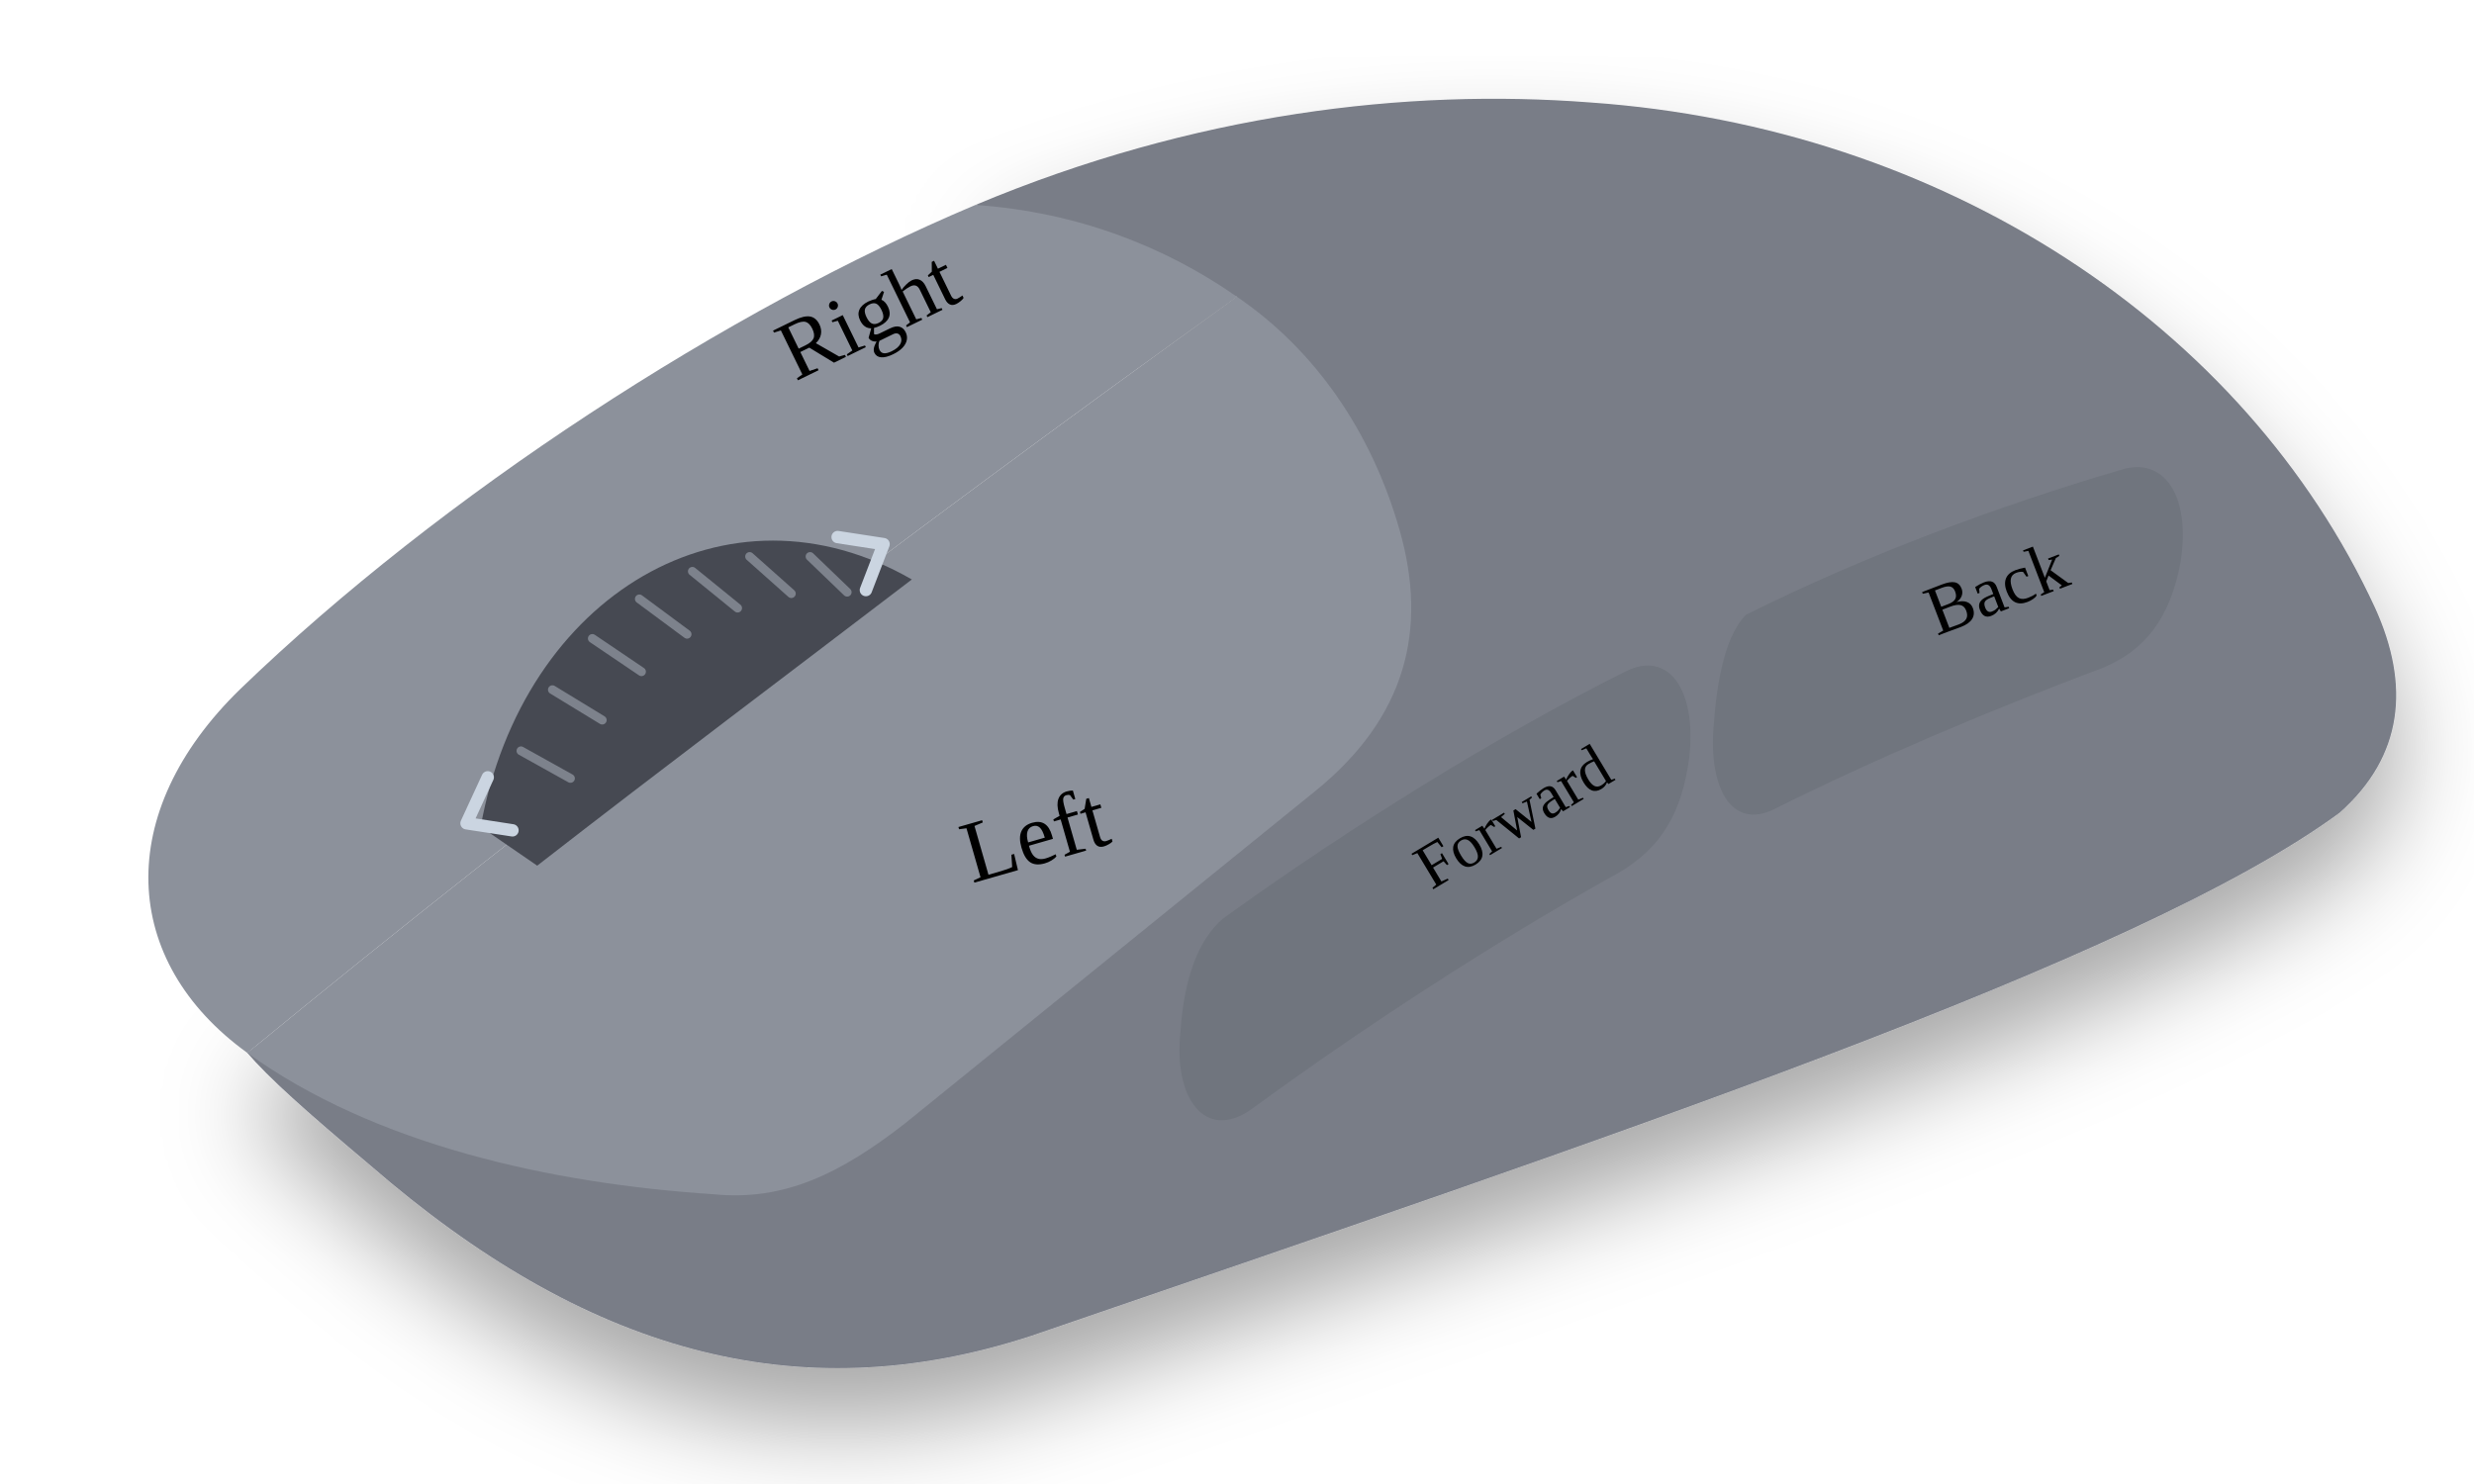
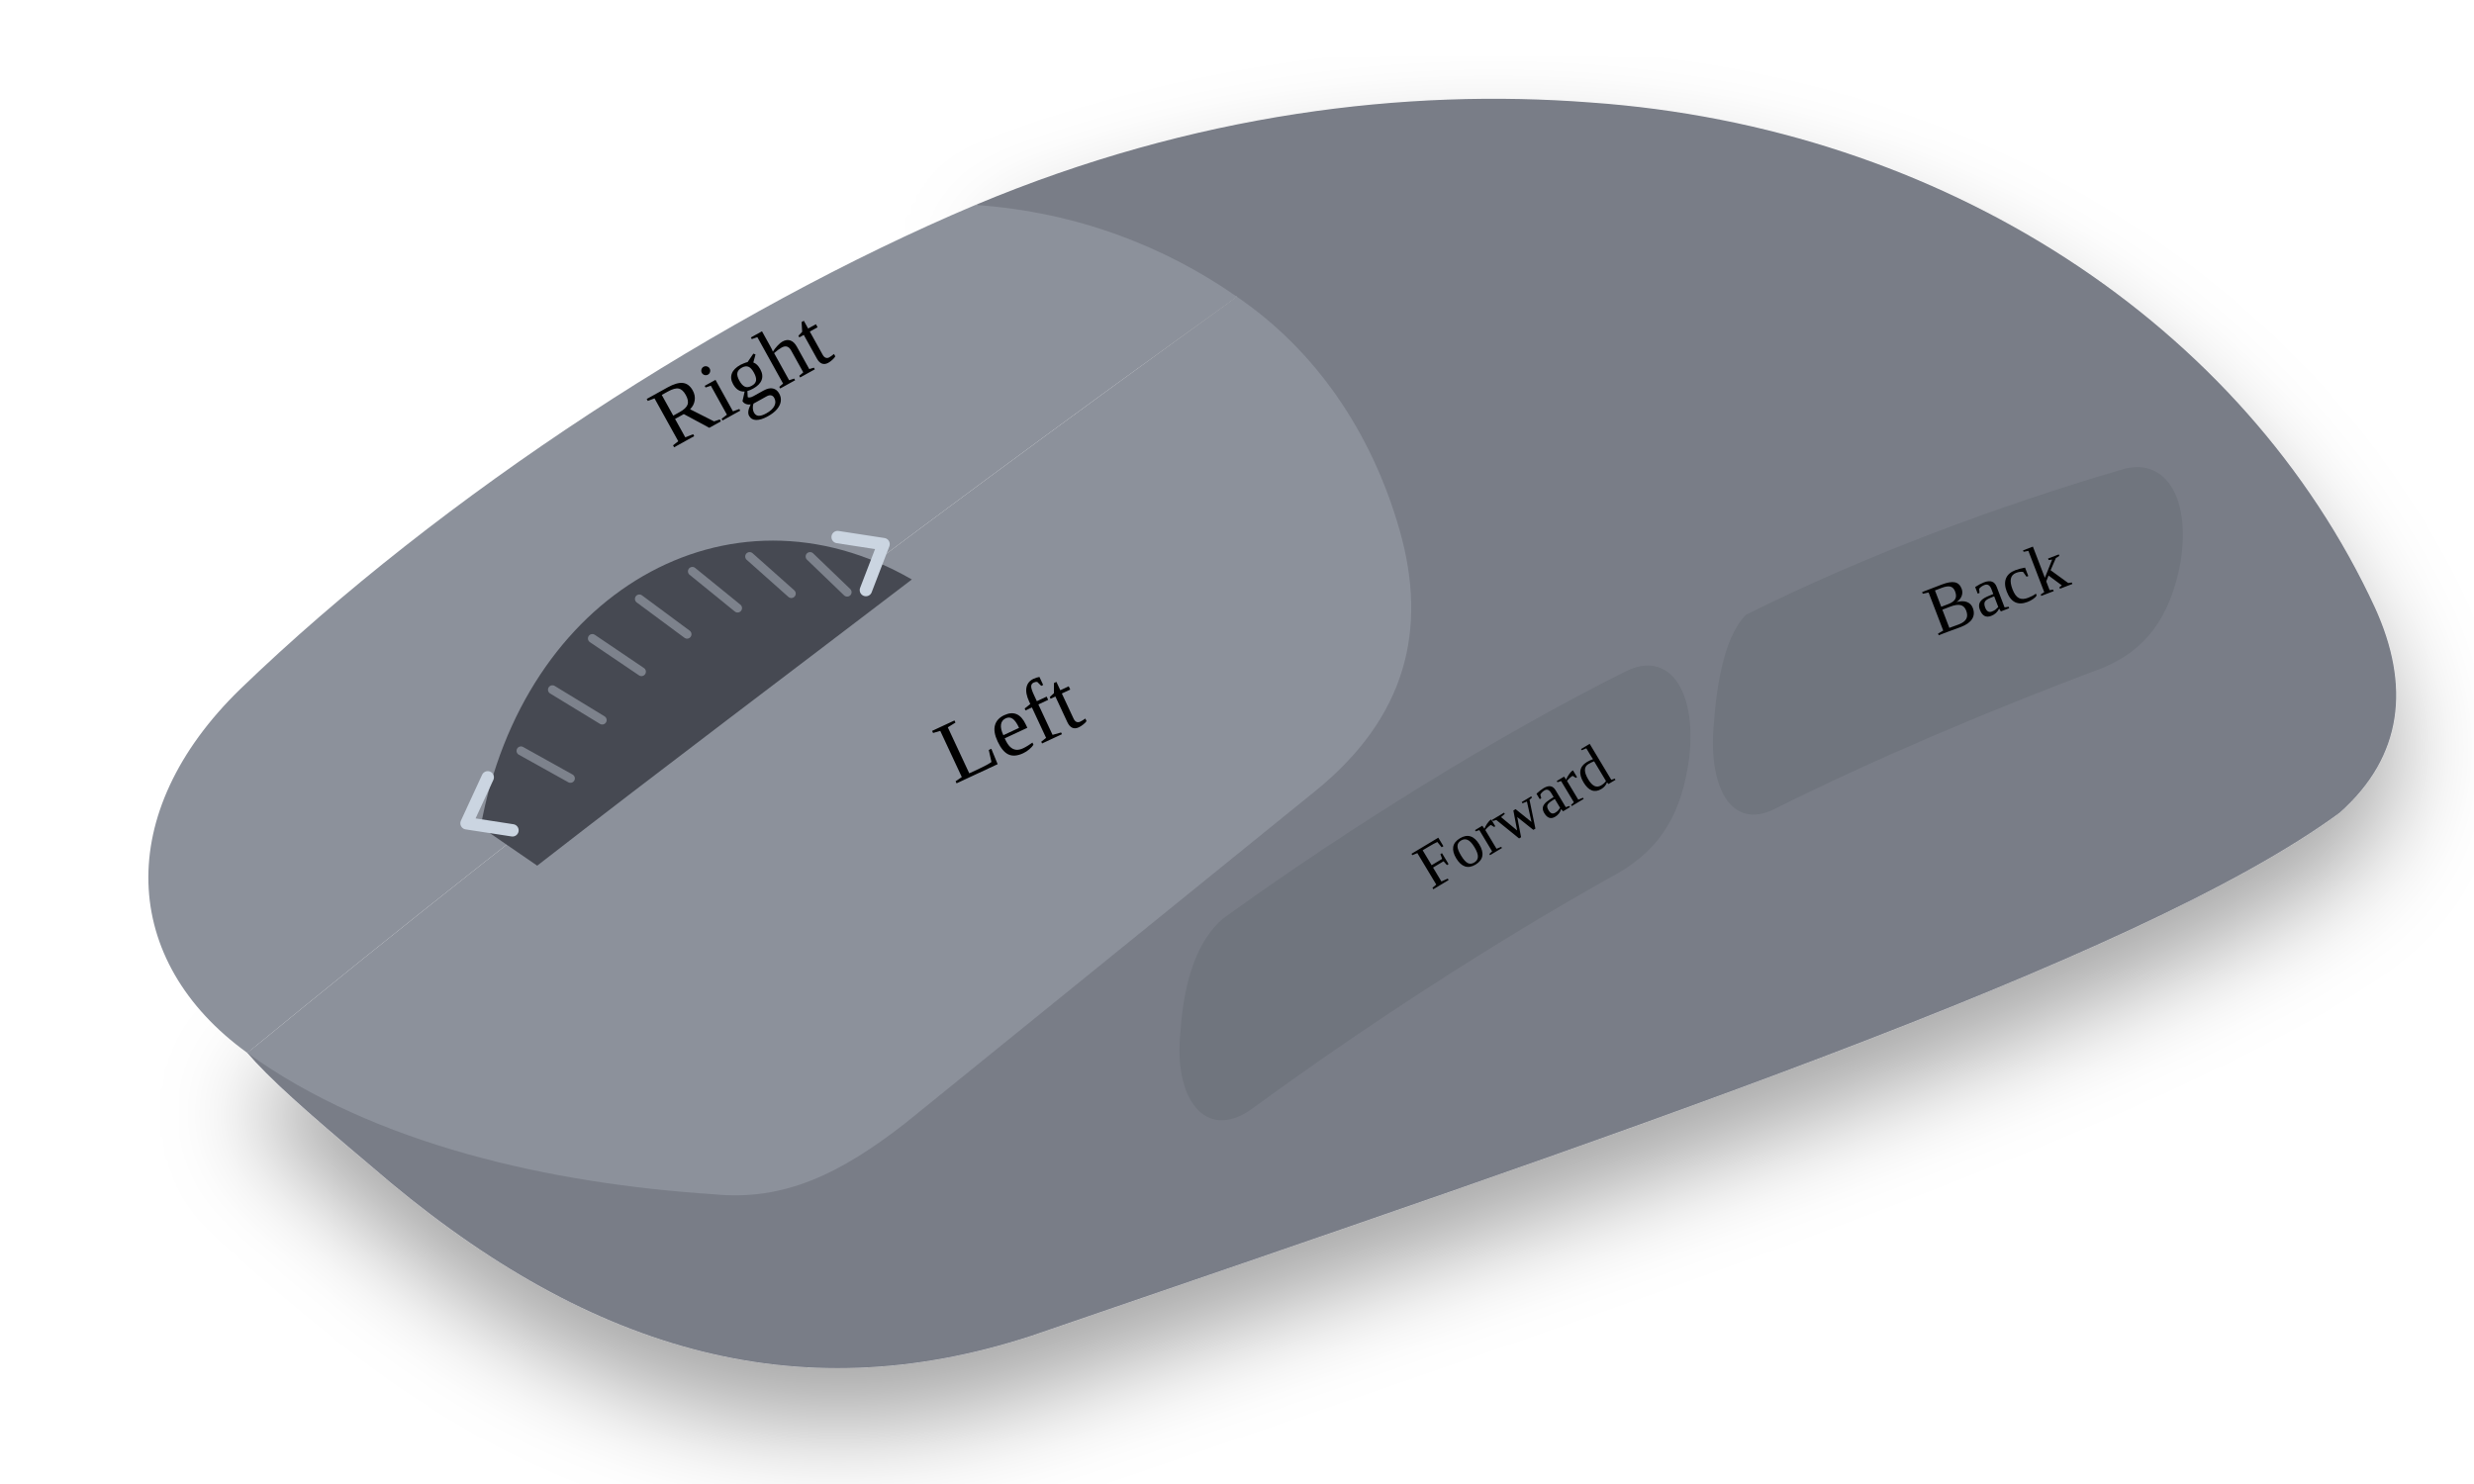
<svg xmlns="http://www.w3.org/2000/svg" class="mouse-svg" viewBox="150 240 700 420" role="img" aria-label="Interactive 5-Button Mouse Hardware Tester">
  <defs>
    <filter id="mouseDropShadow" x="-10%" y="-10%" width="125%" height="125%">
      <feDropShadow dx="0" dy="16" stdDeviation="14" flood-color="#000000" flood-opacity="0.35" />
    </filter>
  </defs>
  <g id="mouse-shell" class="mouse-shell-group" filter="url(#mouseDropShadow)">
    <path id="palm-shell" class="part-outline palm-part" fill="#797d87" d="M 426,298     C 488,272 548,265 600,269     C 700,276 785,332 822,412     C 832,434 830,454 812,470     C 755,512 605,562 442,618     C 375,640 315,622 255,570     C 236,554 226,545 220,538     L 500,324     Z" />
  </g>
  <g id="btn-rmb" class="interactive mouse-btn btn-rmb-group" role="button" aria-label="Right Mouse Button (Right)">
    <path class="part-outline btn-surface" fill="#8c919b" d="M 426,298     C 355,328 275,380 218,435     C 182,470 184,512 220,538     C 305,468 408,390 500,324     C 480,310 455,300 426,298 Z" />
-     <text class="mouse-btn-label" font-size="24" x="375" y="348" transform="rotate(-26, 375, 348)">Right</text>
+     <text class="mouse-btn-label" font-size="24" x="340" y="367" transform="rotate(-29, 340, 367)">Right</text>
  </g>
  <g id="btn-lmb" class="interactive mouse-btn btn-lmb-group" role="button" aria-label="Left Mouse Button (Left)">
    <path class="part-outline btn-surface" fill="#8c919b" d="M 220,538     C 256,564 306,575 352,578     C 372,580 388,572 406,558     L 522,464     C 548,443 554,418 546,390     C 538,362 522,339 500,324     C 408,390 305,468 220,538 Z" />
-     <text class="mouse-btn-label" font-size="25" x="425" y="490" transform="rotate(-16, 425, 490)">Left</text>
+     <text class="mouse-btn-label" font-size="25" x="420" y="462" transform="rotate(-25, 420, 462)">Left</text>
  </g>
  <g id="btn-wheel" class="interactive mouse-btn btn-wheel-group" role="button" aria-label="Scroll Wheel and Middle Button (Wheel)">
    <path class="part-outline wheel-surface" fill="#464952" d="M 286,474     C 298,408 356,374 408,404     C 374,430 338,457 302,485     Z" />
    <g class="wheel-treads" stroke="#7d828c" stroke-width="2.5" stroke-linecap="round">
      <line x1="297.4" y1="452.5" x2="311.4" y2="460.3" />
      <line x1="306.3" y1="435.2" x2="320.4" y2="443.8" />
      <line x1="317.6" y1="420.7" x2="331.5" y2="430.1" />
      <line x1="330.9" y1="409.5" x2="344.4" y2="419.5" />
      <line x1="345.9" y1="401.7" x2="358.7" y2="412.1" />
      <line x1="362.1" y1="397.5" x2="373.9" y2="408.0" />
      <line x1="379.2" y1="397.5" x2="389.7" y2="407.6" />
    </g>
    <polyline id="notch-up" class="wheel-notch notch-up" points="288,460 282,473 295,475" fill="none" stroke="#cbd5e1" stroke-width="3.5" stroke-linecap="round" stroke-linejoin="round" />
    <polyline id="notch-down" class="wheel-notch notch-down" points="395,407 400,394 387,392" fill="none" stroke="#cbd5e1" stroke-width="3.5" stroke-linecap="round" stroke-linejoin="round" />
  </g>
  <g id="btn-thumb2" class="interactive mouse-btn btn-thumb2-group" role="button" aria-label="Forward Button (Forward)">
    <path class="part-outline btn-surface" fill="#70757e" d="M 496,500     C 532,474 574,448 610,430     C 622,424 630,435 628,454     C 626,470 620,480 608,487     C 572,507 534,532 504,554     C 491,563 482,551 484,532     C 485,517 489,506 496,500 Z" />
    <text class="mouse-btn-label thumb-label" font-size="18" x="555" y="492" transform="rotate(-31, 555, 492)">Forward</text>
  </g>
  <g id="btn-thumb1" class="interactive mouse-btn btn-thumb1-group" role="button" aria-label="Back Button (Back)">
    <path class="part-outline btn-surface" fill="#70757e" d="M 644,414     C 678,397 716,383 750,373     C 762,369 770,380 767,399     C 764,415 757,424 745,429     C 713,441 680,455 652,469     C 640,475 633,463 635,444     C 636,430 639,419 644,414 Z" />
    <text class="mouse-btn-label thumb-label" font-size="20" x="698" y="420" transform="rotate(-21, 698, 420)">Back</text>
  </g>
</svg>
